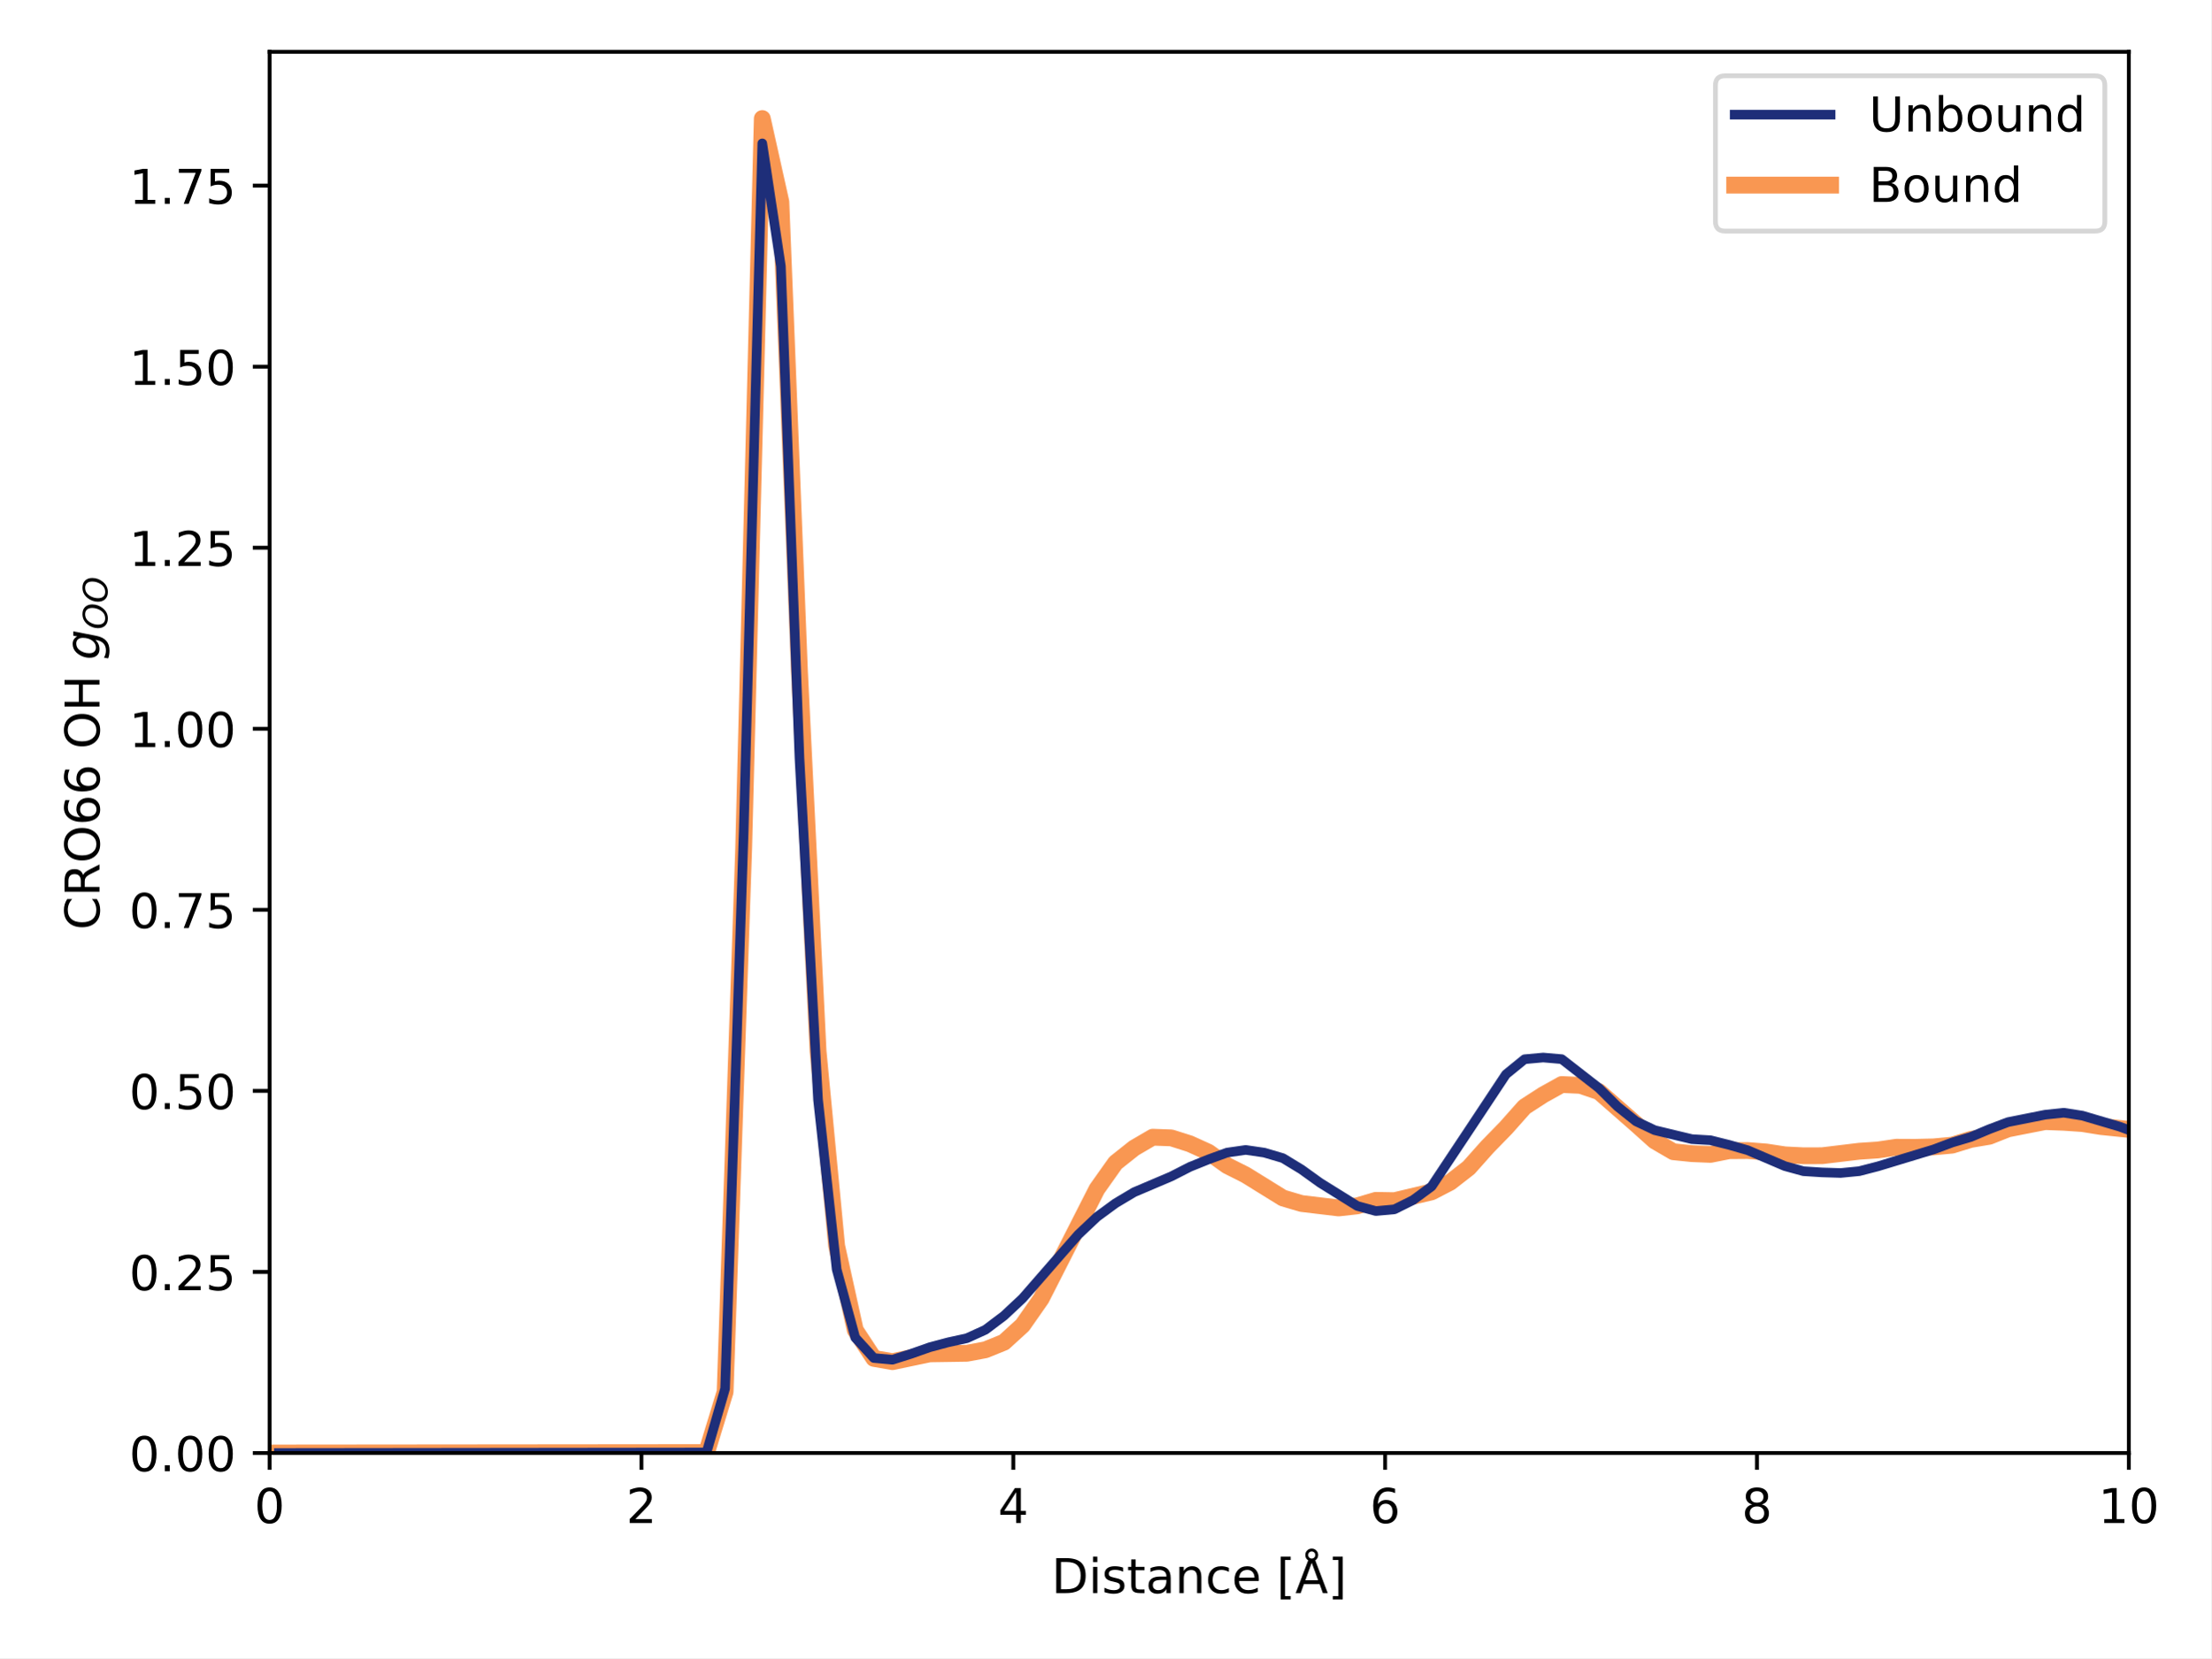
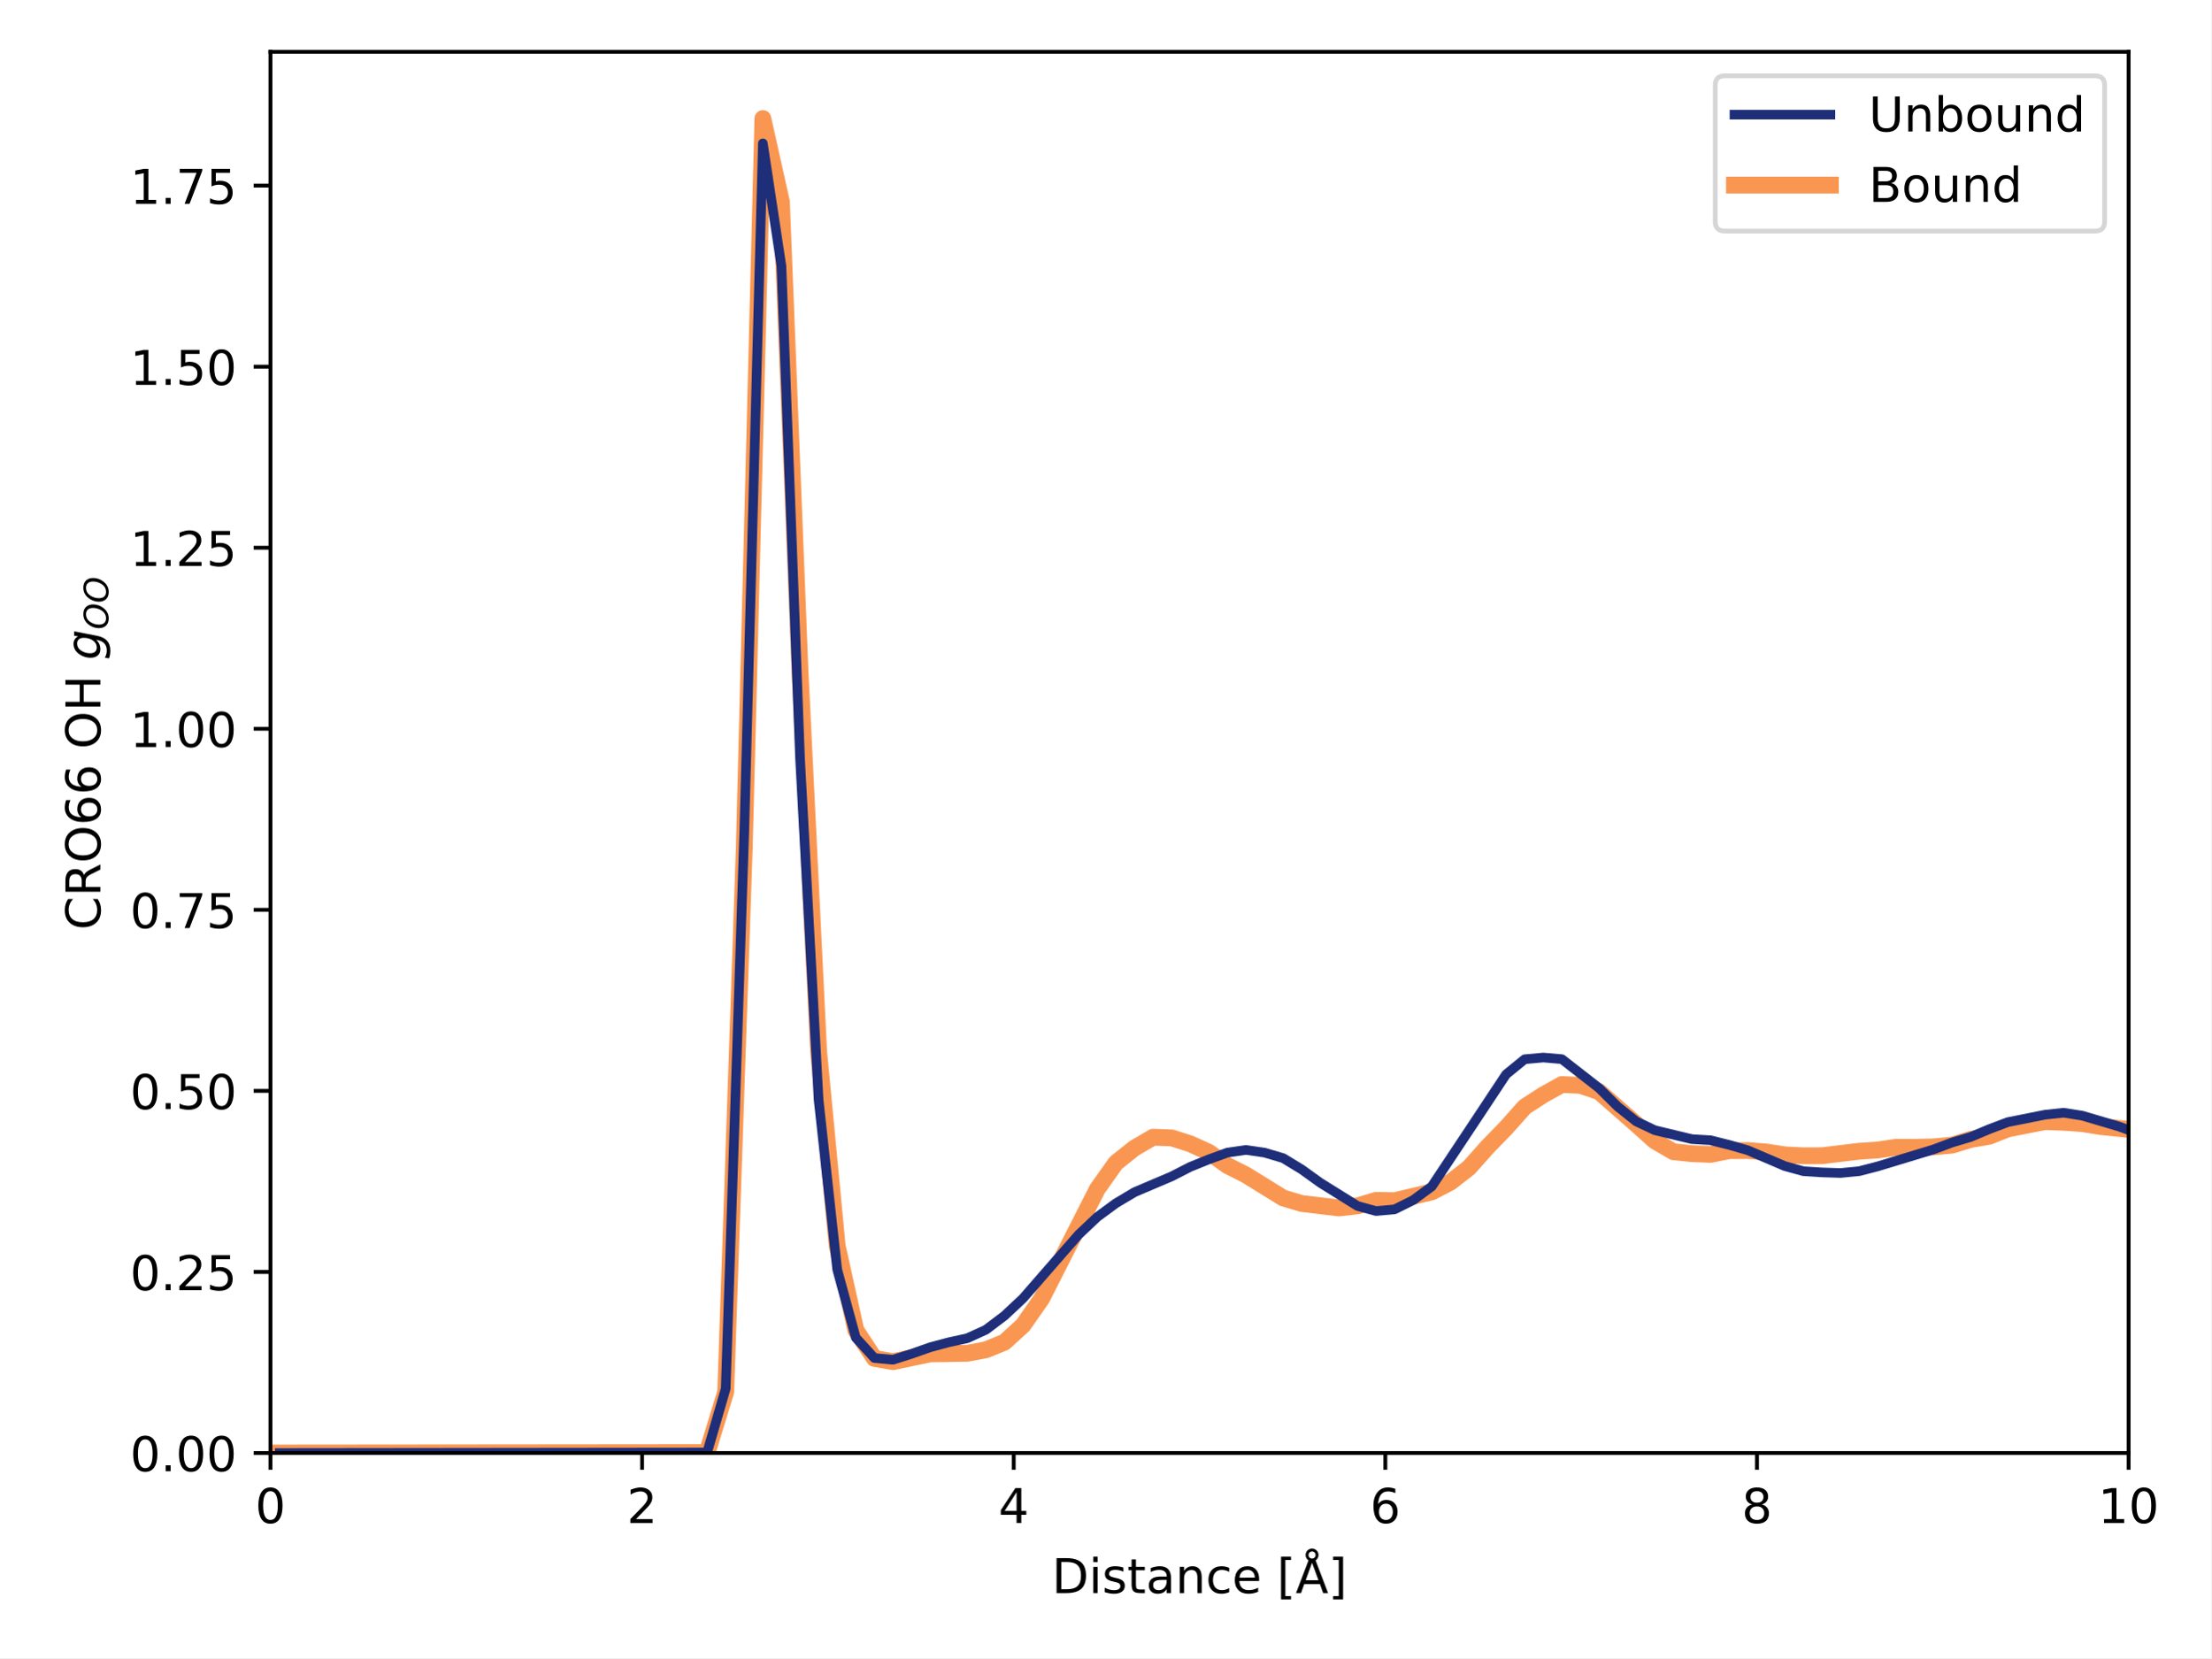
<svg xmlns="http://www.w3.org/2000/svg" xmlns:xlink="http://www.w3.org/1999/xlink" width="460.8pt" height="345.6pt" viewBox="0 0 460.8 345.6" version="1.1">
  <defs>
    <style type="text/css">*{stroke-linejoin: round; stroke-linecap: butt}</style>
  </defs>
  <g id="figure_1">
    <g id="patch_1">
      <path d="M 0 345.6  L 460.8 345.6  L 460.8 0  L 0 0  z " style="fill: #ffffff" />
    </g>
    <g id="axes_1">
      <g id="patch_2">
-         <path d="M 56.18 302.853  L 443.655 302.853  L 443.655 10.8  L 56.18 10.8  z " style="fill: #ffffff" />
+         <path d="M 56.36 302.853  L 443.61 302.853  L 443.61 10.8  L 56.36 10.8  z " style="fill: #ffffff" />
      </g>
      <g id="line2d_1">
-         <path d="M 58.117 302.853  L 147.237 302.766  L 151.111 290.107  L 154.986 176.713  L 158.861 24.707  L 162.736 42.081  L 166.61 139.923  L 170.485 219.075  L 174.36 259.669  L 178.235 277.235  L 182.109 283.132  L 185.984 283.818  L 193.734 282.192  L 201.483 282.072  L 205.358 281.343  L 209.233 279.769  L 213.107 276.234  L 216.982 270.69  L 228.606 247.836  L 232.481 242.37  L 236.356 239.292  L 240.231 237.03  L 244.105 237.172  L 247.98 238.408  L 251.855 240.168  L 255.73 242.946  L 259.604 244.898  L 267.354 249.698  L 271.229 250.85  L 278.978 251.778  L 282.853 251.343  L 286.728 250.192  L 290.602 250.262  L 298.352 248.426  L 302.227 246.417  L 306.101 243.401  L 309.976 239.053  L 313.851 235.076  L 317.726 230.71  L 321.6 228.205  L 325.475 226.048  L 329.35 226.23  L 333.225 227.539  L 340.974 234.322  L 344.849 237.797  L 348.724 240.056  L 352.598 240.456  L 356.473 240.617  L 360.348 239.84  L 364.223 239.81  L 368.097 240.112  L 371.972 240.707  L 375.847 240.903  L 379.722 240.891  L 387.471 239.956  L 391.346 239.697  L 395.221 239.121  L 399.095 239.141  L 402.97 239.047  L 406.845 238.686  L 410.72 237.495  L 414.594 236.838  L 418.469 235.302  L 426.219 233.775  L 430.093 233.919  L 433.968 234.185  L 437.843 234.812  L 445.592 235.6  L 449.467 235.998  L 453.342 236.257  L 457.217 235.924  L 461.8 234.727  L 461.8 234.727  " clip-path="url(#p64b26cd5c5)" style="fill: none; stroke: #f99752; stroke-width: 3.5; stroke-linecap: square" />
+         <path d="M 58.296 302.853  L 147.364 302.766  L 151.236 290.107  L 155.109 176.713  L 158.981 24.707  L 162.854 42.081  L 166.726 139.923  L 170.599 219.075  L 174.471 259.669  L 178.344 277.235  L 182.216 283.132  L 186.089 283.818  L 193.834 282.192  L 201.579 282.072  L 205.451 281.343  L 209.324 279.769  L 213.196 276.234  L 217.069 270.69  L 228.686 247.836  L 232.559 242.37  L 236.431 239.292  L 240.304 237.03  L 244.176 237.172  L 248.049 238.408  L 251.921 240.168  L 255.794 242.946  L 259.666 244.898  L 267.411 249.698  L 271.284 250.85  L 279.029 251.778  L 282.901 251.343  L 286.774 250.192  L 290.646 250.262  L 298.391 248.426  L 302.264 246.417  L 306.136 243.401  L 310.009 239.053  L 313.881 235.076  L 317.754 230.71  L 321.626 228.205  L 325.499 226.048  L 329.371 226.23  L 333.244 227.539  L 340.989 234.322  L 344.861 237.797  L 348.734 240.056  L 352.606 240.456  L 356.479 240.617  L 360.351 239.84  L 364.224 239.81  L 368.096 240.112  L 371.969 240.707  L 375.841 240.903  L 379.714 240.891  L 387.459 239.956  L 391.331 239.697  L 395.204 239.121  L 399.076 239.141  L 402.949 239.047  L 406.821 238.686  L 410.694 237.495  L 414.566 236.838  L 418.439 235.302  L 426.184 233.775  L 430.056 233.919  L 433.929 234.185  L 437.801 234.812  L 445.546 235.6  L 449.419 235.998  L 453.291 236.257  L 457.164 235.924  L 461.8 234.706  L 461.8 234.706  " clip-path="url(#p17cabbd462)" style="fill: none; stroke: #f99752; stroke-width: 3.5; stroke-linecap: square" />
      </g>
      <g id="matplotlib.axis_1">
        <g id="xtick_1">
          <g id="line2d_2">
            <defs>
-               <path id="md45b3e1918" d="M 0 0  L 0 3.5  " style="stroke: #000000; stroke-width: 0.8" />
-             </defs>
-             <g>
-               <use xlink:href="#md45b3e1918" x="56.18" y="302.853" style="stroke: #000000; stroke-width: 0.8" />
+               <path id="mf8367b5057" d="M 0 0  L 0 3.5  " style="stroke: #000000; stroke-width: 0.8" />
+             </defs>
+             <g>
+               <use xlink:href="#mf8367b5057" x="56.36" y="302.853" style="stroke: #000000; stroke-width: 0.8" />
            </g>
          </g>
          <g id="text_1">
-             <g transform="translate(52.99875 317.4509) scale(0.1 -0.1)">
+             <g transform="translate(53.17875 317.4509) scale(0.1 -0.1)">
              <defs>
                <path id="DejaVuSans-30" d="M 2034 4250  Q 1547 4250 1301 3770  Q 1056 3291 1056 2328  Q 1056 1369 1301 889  Q 1547 409 2034 409  Q 2525 409 2770 889  Q 3016 1369 3016 2328  Q 3016 3291 2770 3770  Q 2525 4250 2034 4250  z M 2034 4750  Q 2819 4750 3233 4129  Q 3647 3509 3647 2328  Q 3647 1150 3233 529  Q 2819 -91 2034 -91  Q 1250 -91 836 529  Q 422 1150 422 2328  Q 422 3509 836 4129  Q 1250 4750 2034 4750  z " transform="scale(0.015625)" />
              </defs>
              <use xlink:href="#DejaVuSans-30" />
            </g>
          </g>
        </g>
        <g id="xtick_2">
          <g id="line2d_3">
            <g>
-               <use xlink:href="#md45b3e1918" x="133.675" y="302.853" style="stroke: #000000; stroke-width: 0.8" />
+               <use xlink:href="#mf8367b5057" x="133.81" y="302.853" style="stroke: #000000; stroke-width: 0.8" />
            </g>
          </g>
          <g id="text_2">
-             <g transform="translate(130.4938 317.4509) scale(0.1 -0.1)">
+             <g transform="translate(130.6287 317.4509) scale(0.1 -0.1)">
              <defs>
                <path id="DejaVuSans-32" d="M 1228 531  L 3431 531  L 3431 0  L 469 0  L 469 531  Q 828 903 1448 1529  Q 2069 2156 2228 2338  Q 2531 2678 2651 2914  Q 2772 3150 2772 3378  Q 2772 3750 2511 3984  Q 2250 4219 1831 4219  Q 1534 4219 1204 4116  Q 875 4013 500 3803  L 500 4441  Q 881 4594 1212 4672  Q 1544 4750 1819 4750  Q 2544 4750 2975 4387  Q 3406 4025 3406 3419  Q 3406 3131 3298 2873  Q 3191 2616 2906 2266  Q 2828 2175 2409 1742  Q 1991 1309 1228 531  z " transform="scale(0.015625)" />
              </defs>
              <use xlink:href="#DejaVuSans-32" />
            </g>
          </g>
        </g>
        <g id="xtick_3">
          <g id="line2d_4">
            <g>
-               <use xlink:href="#md45b3e1918" x="211.17" y="302.853" style="stroke: #000000; stroke-width: 0.8" />
+               <use xlink:href="#mf8367b5057" x="211.26" y="302.853" style="stroke: #000000; stroke-width: 0.8" />
            </g>
          </g>
          <g id="text_3">
-             <g transform="translate(207.9888 317.4509) scale(0.1 -0.1)">
+             <g transform="translate(208.0788 317.4509) scale(0.1 -0.1)">
              <defs>
                <path id="DejaVuSans-34" d="M 2419 4116  L 825 1625  L 2419 1625  L 2419 4116  z M 2253 4666  L 3047 4666  L 3047 1625  L 3713 1625  L 3713 1100  L 3047 1100  L 3047 0  L 2419 0  L 2419 1100  L 313 1100  L 313 1709  L 2253 4666  z " transform="scale(0.015625)" />
              </defs>
              <use xlink:href="#DejaVuSans-34" />
            </g>
          </g>
        </g>
        <g id="xtick_4">
          <g id="line2d_5">
            <g>
-               <use xlink:href="#md45b3e1918" x="288.665" y="302.853" style="stroke: #000000; stroke-width: 0.8" />
+               <use xlink:href="#mf8367b5057" x="288.71" y="302.853" style="stroke: #000000; stroke-width: 0.8" />
            </g>
          </g>
          <g id="text_4">
-             <g transform="translate(285.4837 317.4509) scale(0.1 -0.1)">
+             <g transform="translate(285.5288 317.4509) scale(0.1 -0.1)">
              <defs>
                <path id="DejaVuSans-36" d="M 2113 2584  Q 1688 2584 1439 2293  Q 1191 2003 1191 1497  Q 1191 994 1439 701  Q 1688 409 2113 409  Q 2538 409 2786 701  Q 3034 994 3034 1497  Q 3034 2003 2786 2293  Q 2538 2584 2113 2584  z M 3366 4563  L 3366 3988  Q 3128 4100 2886 4159  Q 2644 4219 2406 4219  Q 1781 4219 1451 3797  Q 1122 3375 1075 2522  Q 1259 2794 1537 2939  Q 1816 3084 2150 3084  Q 2853 3084 3261 2657  Q 3669 2231 3669 1497  Q 3669 778 3244 343  Q 2819 -91 2113 -91  Q 1303 -91 875 529  Q 447 1150 447 2328  Q 447 3434 972 4092  Q 1497 4750 2381 4750  Q 2619 4750 2861 4703  Q 3103 4656 3366 4563  z " transform="scale(0.015625)" />
              </defs>
              <use xlink:href="#DejaVuSans-36" />
            </g>
          </g>
        </g>
        <g id="xtick_5">
          <g id="line2d_6">
            <g>
-               <use xlink:href="#md45b3e1918" x="366.16" y="302.853" style="stroke: #000000; stroke-width: 0.8" />
+               <use xlink:href="#mf8367b5057" x="366.16" y="302.853" style="stroke: #000000; stroke-width: 0.8" />
            </g>
          </g>
          <g id="text_5">
            <g transform="translate(362.9787 317.4509) scale(0.1 -0.1)">
              <defs>
                <path id="DejaVuSans-38" d="M 2034 2216  Q 1584 2216 1326 1975  Q 1069 1734 1069 1313  Q 1069 891 1326 650  Q 1584 409 2034 409  Q 2484 409 2743 651  Q 3003 894 3003 1313  Q 3003 1734 2745 1975  Q 2488 2216 2034 2216  z M 1403 2484  Q 997 2584 770 2862  Q 544 3141 544 3541  Q 544 4100 942 4425  Q 1341 4750 2034 4750  Q 2731 4750 3128 4425  Q 3525 4100 3525 3541  Q 3525 3141 3298 2862  Q 3072 2584 2669 2484  Q 3125 2378 3379 2068  Q 3634 1759 3634 1313  Q 3634 634 3220 271  Q 2806 -91 2034 -91  Q 1263 -91 848 271  Q 434 634 434 1313  Q 434 1759 690 2068  Q 947 2378 1403 2484  z M 1172 3481  Q 1172 3119 1398 2916  Q 1625 2713 2034 2713  Q 2441 2713 2670 2916  Q 2900 3119 2900 3481  Q 2900 3844 2670 4047  Q 2441 4250 2034 4250  Q 1625 4250 1398 4047  Q 1172 3844 1172 3481  z " transform="scale(0.015625)" />
              </defs>
              <use xlink:href="#DejaVuSans-38" />
            </g>
          </g>
        </g>
        <g id="xtick_6">
          <g id="line2d_7">
            <g>
-               <use xlink:href="#md45b3e1918" x="443.655" y="302.853" style="stroke: #000000; stroke-width: 0.8" />
+               <use xlink:href="#mf8367b5057" x="443.61" y="302.853" style="stroke: #000000; stroke-width: 0.8" />
            </g>
          </g>
          <g id="text_6">
-             <g transform="translate(437.2925 317.4509) scale(0.1 -0.1)">
+             <g transform="translate(437.2475 317.4509) scale(0.1 -0.1)">
              <defs>
                <path id="DejaVuSans-31" d="M 794 531  L 1825 531  L 1825 4091  L 703 3866  L 703 4441  L 1819 4666  L 2450 4666  L 2450 531  L 3481 531  L 3481 0  L 794 0  L 794 531  z " transform="scale(0.015625)" />
              </defs>
              <use xlink:href="#DejaVuSans-31" />
              <use xlink:href="#DejaVuSans-30" x="63.623" />
            </g>
          </g>
        </g>
        <g id="text_7">
-           <g transform="translate(219.1441 332.0525) scale(0.1 -0.1)">
+           <g transform="translate(219.2116 332.0525) scale(0.1 -0.1)">
            <defs>
              <path id="DejaVuSans-44" d="M 1259 4147  L 1259 519  L 2022 519  Q 2988 519 3436 956  Q 3884 1394 3884 2338  Q 3884 3275 3436 3711  Q 2988 4147 2022 4147  L 1259 4147  z M 628 4666  L 1925 4666  Q 3281 4666 3915 4102  Q 4550 3538 4550 2338  Q 4550 1131 3912 565  Q 3275 0 1925 0  L 628 0  L 628 4666  z " transform="scale(0.015625)" />
              <path id="DejaVuSans-69" d="M 603 3500  L 1178 3500  L 1178 0  L 603 0  L 603 3500  z M 603 4863  L 1178 4863  L 1178 4134  L 603 4134  L 603 4863  z " transform="scale(0.015625)" />
              <path id="DejaVuSans-73" d="M 2834 3397  L 2834 2853  Q 2591 2978 2328 3040  Q 2066 3103 1784 3103  Q 1356 3103 1142 2972  Q 928 2841 928 2578  Q 928 2378 1081 2264  Q 1234 2150 1697 2047  L 1894 2003  Q 2506 1872 2764 1633  Q 3022 1394 3022 966  Q 3022 478 2636 193  Q 2250 -91 1575 -91  Q 1294 -91 989 -36  Q 684 19 347 128  L 347 722  Q 666 556 975 473  Q 1284 391 1588 391  Q 1994 391 2212 530  Q 2431 669 2431 922  Q 2431 1156 2273 1281  Q 2116 1406 1581 1522  L 1381 1569  Q 847 1681 609 1914  Q 372 2147 372 2553  Q 372 3047 722 3315  Q 1072 3584 1716 3584  Q 2034 3584 2315 3537  Q 2597 3491 2834 3397  z " transform="scale(0.015625)" />
              <path id="DejaVuSans-74" d="M 1172 4494  L 1172 3500  L 2356 3500  L 2356 3053  L 1172 3053  L 1172 1153  Q 1172 725 1289 603  Q 1406 481 1766 481  L 2356 481  L 2356 0  L 1766 0  Q 1100 0 847 248  Q 594 497 594 1153  L 594 3053  L 172 3053  L 172 3500  L 594 3500  L 594 4494  L 1172 4494  z " transform="scale(0.015625)" />
              <path id="DejaVuSans-61" d="M 2194 1759  Q 1497 1759 1228 1600  Q 959 1441 959 1056  Q 959 750 1161 570  Q 1363 391 1709 391  Q 2188 391 2477 730  Q 2766 1069 2766 1631  L 2766 1759  L 2194 1759  z M 3341 1997  L 3341 0  L 2766 0  L 2766 531  Q 2569 213 2275 61  Q 1981 -91 1556 -91  Q 1019 -91 701 211  Q 384 513 384 1019  Q 384 1609 779 1909  Q 1175 2209 1959 2209  L 2766 2209  L 2766 2266  Q 2766 2663 2505 2880  Q 2244 3097 1772 3097  Q 1472 3097 1187 3025  Q 903 2953 641 2809  L 641 3341  Q 956 3463 1253 3523  Q 1550 3584 1831 3584  Q 2591 3584 2966 3190  Q 3341 2797 3341 1997  z " transform="scale(0.015625)" />
              <path id="DejaVuSans-6e" d="M 3513 2113  L 3513 0  L 2938 0  L 2938 2094  Q 2938 2591 2744 2837  Q 2550 3084 2163 3084  Q 1697 3084 1428 2787  Q 1159 2491 1159 1978  L 1159 0  L 581 0  L 581 3500  L 1159 3500  L 1159 2956  Q 1366 3272 1645 3428  Q 1925 3584 2291 3584  Q 2894 3584 3203 3211  Q 3513 2838 3513 2113  z " transform="scale(0.015625)" />
              <path id="DejaVuSans-63" d="M 3122 3366  L 3122 2828  Q 2878 2963 2633 3030  Q 2388 3097 2138 3097  Q 1578 3097 1268 2742  Q 959 2388 959 1747  Q 959 1106 1268 751  Q 1578 397 2138 397  Q 2388 397 2633 464  Q 2878 531 3122 666  L 3122 134  Q 2881 22 2623 -34  Q 2366 -91 2075 -91  Q 1284 -91 818 406  Q 353 903 353 1747  Q 353 2603 823 3093  Q 1294 3584 2113 3584  Q 2378 3584 2631 3529  Q 2884 3475 3122 3366  z " transform="scale(0.015625)" />
              <path id="DejaVuSans-65" d="M 3597 1894  L 3597 1613  L 953 1613  Q 991 1019 1311 708  Q 1631 397 2203 397  Q 2534 397 2845 478  Q 3156 559 3463 722  L 3463 178  Q 3153 47 2828 -22  Q 2503 -91 2169 -91  Q 1331 -91 842 396  Q 353 884 353 1716  Q 353 2575 817 3079  Q 1281 3584 2069 3584  Q 2775 3584 3186 3129  Q 3597 2675 3597 1894  z M 3022 2063  Q 3016 2534 2758 2815  Q 2500 3097 2075 3097  Q 1594 3097 1305 2825  Q 1016 2553 972 2059  L 3022 2063  z " transform="scale(0.015625)" />
              <path id="DejaVuSans-20" transform="scale(0.015625)" />
              <path id="DejaVuSans-5b" d="M 550 4863  L 1875 4863  L 1875 4416  L 1125 4416  L 1125 -397  L 1875 -397  L 1875 -844  L 550 -844  L 550 4863  z " transform="scale(0.015625)" />
              <path id="DejaVuSans-c5" d="M 2663 5081  Q 2663 5278 2523 5417  Q 2384 5556 2188 5556  Q 1988 5556 1852 5420  Q 1716 5284 1716 5081  Q 1716 4884 1853 4746  Q 1991 4609 2188 4609  Q 2384 4609 2523 4746  Q 2663 4884 2663 5081  z M 2188 4044  L 1338 1722  L 3041 1722  L 2188 4044  z M 1716 4366  Q 1525 4494 1428 4673  Q 1331 4853 1331 5081  Q 1331 5441 1579 5691  Q 1828 5941 2188 5941  Q 2544 5941 2795 5689  Q 3047 5438 3047 5081  Q 3047 4863 2948 4678  Q 2850 4494 2663 4366  L 4325 0  L 3669 0  L 3244 1197  L 1141 1197  L 716 0  L 50 0  L 1716 4366  z " transform="scale(0.015625)" />
              <path id="DejaVuSans-5d" d="M 1947 4863  L 1947 -844  L 622 -844  L 622 -397  L 1369 -397  L 1369 4416  L 622 4416  L 622 4863  L 1947 4863  z " transform="scale(0.015625)" />
            </defs>
            <use xlink:href="#DejaVuSans-44" />
            <use xlink:href="#DejaVuSans-69" x="77.002" />
            <use xlink:href="#DejaVuSans-73" x="104.785" />
            <use xlink:href="#DejaVuSans-74" x="156.885" />
            <use xlink:href="#DejaVuSans-61" x="196.094" />
            <use xlink:href="#DejaVuSans-6e" x="257.373" />
            <use xlink:href="#DejaVuSans-63" x="320.752" />
            <use xlink:href="#DejaVuSans-65" x="375.732" />
            <use xlink:href="#DejaVuSans-20" x="437.256" />
            <use xlink:href="#DejaVuSans-5b" x="469.043" />
            <use xlink:href="#DejaVuSans-c5" x="508.057" />
            <use xlink:href="#DejaVuSans-5d" x="576.465" />
          </g>
        </g>
      </g>
      <g id="matplotlib.axis_2">
        <g id="ytick_1">
          <g id="line2d_8">
            <defs>
-               <path id="mb5930f368f" d="M 0 0  L -3.5 0  " style="stroke: #000000; stroke-width: 0.8" />
-             </defs>
-             <g>
-               <use xlink:href="#mb5930f368f" x="56.18" y="302.853" style="stroke: #000000; stroke-width: 0.8" />
+               <path id="mecc96b8837" d="M 0 0  L -3.5 0  " style="stroke: #000000; stroke-width: 0.8" />
+             </defs>
+             <g>
+               <use xlink:href="#mecc96b8837" x="56.36" y="302.853" style="stroke: #000000; stroke-width: 0.8" />
            </g>
          </g>
          <g id="text_8">
-             <g transform="translate(26.91437 306.6517) scale(0.1 -0.1)">
+             <g transform="translate(27.09437 306.6517) scale(0.1 -0.1)">
              <defs>
                <path id="DejaVuSans-2e" d="M 684 794  L 1344 794  L 1344 0  L 684 0  L 684 794  z " transform="scale(0.015625)" />
              </defs>
              <use xlink:href="#DejaVuSans-30" />
              <use xlink:href="#DejaVuSans-2e" x="63.623" />
              <use xlink:href="#DejaVuSans-30" x="95.41" />
              <use xlink:href="#DejaVuSans-30" x="159.033" />
            </g>
          </g>
        </g>
        <g id="ytick_2">
          <g id="line2d_9">
            <g>
-               <use xlink:href="#mb5930f368f" x="56.18" y="265.114" style="stroke: #000000; stroke-width: 0.8" />
+               <use xlink:href="#mecc96b8837" x="56.36" y="265.114" style="stroke: #000000; stroke-width: 0.8" />
            </g>
          </g>
          <g id="text_9">
-             <g transform="translate(26.91437 268.913) scale(0.1 -0.1)">
+             <g transform="translate(27.09437 268.913) scale(0.1 -0.1)">
              <defs>
                <path id="DejaVuSans-35" d="M 691 4666  L 3169 4666  L 3169 4134  L 1269 4134  L 1269 2991  Q 1406 3038 1543 3061  Q 1681 3084 1819 3084  Q 2600 3084 3056 2656  Q 3513 2228 3513 1497  Q 3513 744 3044 326  Q 2575 -91 1722 -91  Q 1428 -91 1123 -41  Q 819 9 494 109  L 494 744  Q 775 591 1075 516  Q 1375 441 1709 441  Q 2250 441 2565 725  Q 2881 1009 2881 1497  Q 2881 1984 2565 2268  Q 2250 2553 1709 2553  Q 1456 2553 1204 2497  Q 953 2441 691 2322  L 691 4666  z " transform="scale(0.015625)" />
              </defs>
              <use xlink:href="#DejaVuSans-30" />
              <use xlink:href="#DejaVuSans-2e" x="63.623" />
              <use xlink:href="#DejaVuSans-32" x="95.41" />
              <use xlink:href="#DejaVuSans-35" x="159.033" />
            </g>
          </g>
        </g>
        <g id="ytick_3">
          <g id="line2d_10">
            <g>
-               <use xlink:href="#mb5930f368f" x="56.18" y="227.375" style="stroke: #000000; stroke-width: 0.8" />
+               <use xlink:href="#mecc96b8837" x="56.36" y="227.375" style="stroke: #000000; stroke-width: 0.8" />
            </g>
          </g>
          <g id="text_10">
-             <g transform="translate(26.91437 231.1744) scale(0.1 -0.1)">
+             <g transform="translate(27.09437 231.1744) scale(0.1 -0.1)">
              <use xlink:href="#DejaVuSans-30" />
              <use xlink:href="#DejaVuSans-2e" x="63.623" />
              <use xlink:href="#DejaVuSans-35" x="95.41" />
              <use xlink:href="#DejaVuSans-30" x="159.033" />
            </g>
          </g>
        </g>
        <g id="ytick_4">
          <g id="line2d_11">
            <g>
-               <use xlink:href="#mb5930f368f" x="56.18" y="189.636" style="stroke: #000000; stroke-width: 0.8" />
+               <use xlink:href="#mecc96b8837" x="56.36" y="189.636" style="stroke: #000000; stroke-width: 0.8" />
            </g>
          </g>
          <g id="text_11">
-             <g transform="translate(26.91437 193.4357) scale(0.1 -0.1)">
+             <g transform="translate(27.09437 193.4357) scale(0.1 -0.1)">
              <defs>
                <path id="DejaVuSans-37" d="M 525 4666  L 3525 4666  L 3525 4397  L 1831 0  L 1172 0  L 2766 4134  L 525 4134  L 525 4666  z " transform="scale(0.015625)" />
              </defs>
              <use xlink:href="#DejaVuSans-30" />
              <use xlink:href="#DejaVuSans-2e" x="63.623" />
              <use xlink:href="#DejaVuSans-37" x="95.41" />
              <use xlink:href="#DejaVuSans-35" x="159.033" />
            </g>
          </g>
        </g>
        <g id="ytick_5">
          <g id="line2d_12">
            <g>
-               <use xlink:href="#mb5930f368f" x="56.18" y="151.898" style="stroke: #000000; stroke-width: 0.8" />
+               <use xlink:href="#mecc96b8837" x="56.36" y="151.898" style="stroke: #000000; stroke-width: 0.8" />
            </g>
          </g>
          <g id="text_12">
-             <g transform="translate(26.91437 155.697) scale(0.1 -0.1)">
+             <g transform="translate(27.09437 155.697) scale(0.1 -0.1)">
              <use xlink:href="#DejaVuSans-31" />
              <use xlink:href="#DejaVuSans-2e" x="63.623" />
              <use xlink:href="#DejaVuSans-30" x="95.41" />
              <use xlink:href="#DejaVuSans-30" x="159.033" />
            </g>
          </g>
        </g>
        <g id="ytick_6">
          <g id="line2d_13">
            <g>
-               <use xlink:href="#mb5930f368f" x="56.18" y="114.159" style="stroke: #000000; stroke-width: 0.8" />
+               <use xlink:href="#mecc96b8837" x="56.36" y="114.159" style="stroke: #000000; stroke-width: 0.8" />
            </g>
          </g>
          <g id="text_13">
-             <g transform="translate(26.91437 117.9583) scale(0.1 -0.1)">
+             <g transform="translate(27.09437 117.9583) scale(0.1 -0.1)">
              <use xlink:href="#DejaVuSans-31" />
              <use xlink:href="#DejaVuSans-2e" x="63.623" />
              <use xlink:href="#DejaVuSans-32" x="95.41" />
              <use xlink:href="#DejaVuSans-35" x="159.033" />
            </g>
          </g>
        </g>
        <g id="ytick_7">
          <g id="line2d_14">
            <g>
-               <use xlink:href="#mb5930f368f" x="56.18" y="76.42" style="stroke: #000000; stroke-width: 0.8" />
+               <use xlink:href="#mecc96b8837" x="56.36" y="76.42" style="stroke: #000000; stroke-width: 0.8" />
            </g>
          </g>
          <g id="text_14">
-             <g transform="translate(26.91437 80.21961) scale(0.1 -0.1)">
+             <g transform="translate(27.09437 80.21961) scale(0.1 -0.1)">
              <use xlink:href="#DejaVuSans-31" />
              <use xlink:href="#DejaVuSans-2e" x="63.623" />
              <use xlink:href="#DejaVuSans-35" x="95.41" />
              <use xlink:href="#DejaVuSans-30" x="159.033" />
            </g>
          </g>
        </g>
        <g id="ytick_8">
          <g id="line2d_15">
            <g>
-               <use xlink:href="#mb5930f368f" x="56.18" y="38.682" style="stroke: #000000; stroke-width: 0.8" />
+               <use xlink:href="#mecc96b8837" x="56.36" y="38.682" style="stroke: #000000; stroke-width: 0.8" />
            </g>
          </g>
          <g id="text_15">
-             <g transform="translate(26.91437 42.48093) scale(0.1 -0.1)">
+             <g transform="translate(27.09437 42.48093) scale(0.1 -0.1)">
              <use xlink:href="#DejaVuSans-31" />
              <use xlink:href="#DejaVuSans-2e" x="63.623" />
              <use xlink:href="#DejaVuSans-37" x="95.41" />
              <use xlink:href="#DejaVuSans-35" x="159.033" />
            </g>
          </g>
        </g>
        <g id="text_16">
-           <g transform="translate(20.81437 193.8262) rotate(-90) scale(0.1 -0.1)">
+           <g transform="translate(20.99438 193.8262) rotate(-90) scale(0.1 -0.1)">
            <defs>
              <path id="DejaVuSans-43" d="M 4122 4306  L 4122 3641  Q 3803 3938 3442 4084  Q 3081 4231 2675 4231  Q 1875 4231 1450 3742  Q 1025 3253 1025 2328  Q 1025 1406 1450 917  Q 1875 428 2675 428  Q 3081 428 3442 575  Q 3803 722 4122 1019  L 4122 359  Q 3791 134 3420 21  Q 3050 -91 2638 -91  Q 1578 -91 968 557  Q 359 1206 359 2328  Q 359 3453 968 4101  Q 1578 4750 2638 4750  Q 3056 4750 3426 4639  Q 3797 4528 4122 4306  z " transform="scale(0.015625)" />
              <path id="DejaVuSans-52" d="M 2841 2188  Q 3044 2119 3236 1894  Q 3428 1669 3622 1275  L 4263 0  L 3584 0  L 2988 1197  Q 2756 1666 2539 1819  Q 2322 1972 1947 1972  L 1259 1972  L 1259 0  L 628 0  L 628 4666  L 2053 4666  Q 2853 4666 3247 4331  Q 3641 3997 3641 3322  Q 3641 2881 3436 2590  Q 3231 2300 2841 2188  z M 1259 4147  L 1259 2491  L 2053 2491  Q 2509 2491 2742 2702  Q 2975 2913 2975 3322  Q 2975 3731 2742 3939  Q 2509 4147 2053 4147  L 1259 4147  z " transform="scale(0.015625)" />
              <path id="DejaVuSans-4f" d="M 2522 4238  Q 1834 4238 1429 3725  Q 1025 3213 1025 2328  Q 1025 1447 1429 934  Q 1834 422 2522 422  Q 3209 422 3611 934  Q 4013 1447 4013 2328  Q 4013 3213 3611 3725  Q 3209 4238 2522 4238  z M 2522 4750  Q 3503 4750 4090 4092  Q 4678 3434 4678 2328  Q 4678 1225 4090 567  Q 3503 -91 2522 -91  Q 1538 -91 948 565  Q 359 1222 359 2328  Q 359 3434 948 4092  Q 1538 4750 2522 4750  z " transform="scale(0.015625)" />
              <path id="DejaVuSans-48" d="M 628 4666  L 1259 4666  L 1259 2753  L 3553 2753  L 3553 4666  L 4184 4666  L 4184 0  L 3553 0  L 3553 2222  L 1259 2222  L 1259 0  L 628 0  L 628 4666  z " transform="scale(0.015625)" />
              <path id="DejaVuSans-Oblique-67" d="M 3816 3500  L 3219 434  Q 3047 -456 2561 -893  Q 2075 -1331 1253 -1331  Q 950 -1331 690 -1286  Q 431 -1241 206 -1147  L 313 -588  Q 525 -725 762 -790  Q 1000 -856 1269 -856  Q 1816 -856 2167 -557  Q 2519 -259 2631 300  L 2681 563  Q 2441 288 2122 144  Q 1803 0 1434 0  Q 903 0 598 351  Q 294 703 294 1319  Q 294 1803 478 2267  Q 663 2731 997 3091  Q 1219 3328 1514 3456  Q 1809 3584 2131 3584  Q 2484 3584 2746 3420  Q 3009 3256 3138 2956  L 3238 3500  L 3816 3500  z M 2950 2216  Q 2950 2641 2750 2872  Q 2550 3103 2181 3103  Q 1953 3103 1747 3012  Q 1541 2922 1394 2759  Q 1156 2491 1023 2127  Q 891 1763 891 1375  Q 891 944 1092 712  Q 1294 481 1672 481  Q 2219 481 2584 976  Q 2950 1472 2950 2216  z " transform="scale(0.015625)" />
              <path id="DejaVuSans-Oblique-4f" d="M 2919 4238  Q 2400 4238 2003 3986  Q 1606 3734 1313 3219  Q 1125 2891 1026 2522  Q 928 2153 928 1778  Q 928 1128 1239 775  Q 1550 422 2119 422  Q 2631 422 3032 676  Q 3434 931 3719 1434  Q 3909 1772 4009 2142  Q 4109 2513 4109 2881  Q 4109 3528 3796 3883  Q 3484 4238 2919 4238  z M 2100 -91  Q 1241 -91 748 418  Q 256 928 256 1813  Q 256 2319 448 2847  Q 641 3375 978 3788  Q 1375 4272 1862 4511  Q 2350 4750 2938 4750  Q 3794 4750 4287 4245  Q 4781 3741 4781 2869  Q 4781 2331 4593 1812  Q 4406 1294 4056 872  Q 3656 384 3173 146  Q 2691 -91 2100 -91  z " transform="scale(0.015625)" />
            </defs>
            <use xlink:href="#DejaVuSans-43" transform="translate(0 0.78125)" />
            <use xlink:href="#DejaVuSans-52" transform="translate(69.82422 0.78125)" />
            <use xlink:href="#DejaVuSans-4f" transform="translate(139.3066 0.78125)" />
            <use xlink:href="#DejaVuSans-36" transform="translate(218.0176 0.78125)" />
            <use xlink:href="#DejaVuSans-36" transform="translate(281.6406 0.78125)" />
            <use xlink:href="#DejaVuSans-20" transform="translate(345.2637 0.78125)" />
            <use xlink:href="#DejaVuSans-4f" transform="translate(377.0508 0.78125)" />
            <use xlink:href="#DejaVuSans-48" transform="translate(455.7617 0.78125)" />
            <use xlink:href="#DejaVuSans-20" transform="translate(530.957 0.78125)" />
            <use xlink:href="#DejaVuSans-Oblique-67" transform="translate(562.7441 0.78125)" />
            <use xlink:href="#DejaVuSans-Oblique-4f" transform="translate(626.2207 -15.625) scale(0.7)" />
            <use xlink:href="#DejaVuSans-Oblique-4f" transform="translate(681.3184 -15.625) scale(0.7)" />
          </g>
        </g>
      </g>
      <g id="line2d_16">
-         <path d="M 58.117 302.853  L 147.237 302.745  L 151.111 289.433  L 154.986 173.237  L 158.861 29.879  L 162.736 55.489  L 166.61 158.024  L 170.485 229.255  L 174.36 264.589  L 178.235 278.8  L 182.109 283.056  L 185.984 283.416  L 189.859 282.186  L 193.734 280.818  L 197.608 279.778  L 201.483 278.933  L 205.358 277.169  L 209.233 274.247  L 213.107 270.62  L 220.857 261.725  L 224.732 257.306  L 228.606 253.646  L 232.481 250.802  L 236.356 248.492  L 244.105 245.197  L 247.98 243.216  L 251.855 241.652  L 255.73 240.241  L 259.604 239.681  L 263.479 240.249  L 267.354 241.393  L 271.229 243.748  L 275.103 246.535  L 282.853 251.361  L 286.728 252.423  L 290.602 252.067  L 294.477 250.14  L 298.352 247.286  L 306.101 235.629  L 313.851 223.929  L 317.726 220.777  L 321.6 220.424  L 325.475 220.762  L 333.225 226.794  L 337.099 230.64  L 340.974 233.736  L 344.849 235.57  L 352.598 237.433  L 356.473 237.661  L 360.348 238.631  L 364.223 239.742  L 371.972 243.054  L 375.847 244.119  L 379.722 244.368  L 383.596 244.49  L 387.471 244.111  L 391.346 243.108  L 402.97 239.581  L 406.845 238.133  L 410.72 236.982  L 414.594 235.351  L 418.469 233.887  L 426.219 232.341  L 430.093 231.927  L 433.968 232.536  L 441.718 234.824  L 445.592 236.256  L 449.467 237.319  L 453.342 237.928  L 457.217 238.218  L 461.091 237.927  L 461.8 237.692  L 461.8 237.692  " clip-path="url(#p64b26cd5c5)" style="fill: none; stroke: #1e2e79; stroke-width: 2; stroke-linecap: square" />
+         <path d="M 58.296 302.853  L 147.364 302.745  L 151.236 289.433  L 155.109 173.237  L 158.981 29.879  L 162.854 55.489  L 166.726 158.024  L 170.599 229.255  L 174.471 264.589  L 178.344 278.8  L 182.216 283.056  L 186.089 283.416  L 189.961 282.186  L 193.834 280.818  L 197.706 279.778  L 201.579 278.933  L 205.451 277.169  L 209.324 274.247  L 213.196 270.62  L 220.941 261.725  L 224.814 257.306  L 228.686 253.646  L 232.559 250.802  L 236.431 248.492  L 244.176 245.197  L 248.049 243.216  L 251.921 241.652  L 255.794 240.241  L 259.666 239.681  L 263.539 240.249  L 267.411 241.393  L 271.284 243.748  L 275.156 246.535  L 282.901 251.361  L 286.774 252.423  L 290.646 252.067  L 294.519 250.14  L 298.391 247.286  L 306.136 235.629  L 313.881 223.929  L 317.754 220.777  L 321.626 220.424  L 325.499 220.762  L 333.244 226.794  L 337.116 230.64  L 340.989 233.736  L 344.861 235.57  L 352.606 237.433  L 356.479 237.661  L 360.351 238.631  L 364.224 239.742  L 371.969 243.054  L 375.841 244.119  L 379.714 244.368  L 383.586 244.49  L 387.459 244.111  L 391.331 243.108  L 402.949 239.581  L 406.821 238.133  L 410.694 236.982  L 414.566 235.351  L 418.439 233.887  L 426.184 232.341  L 430.056 231.927  L 433.929 232.536  L 441.674 234.824  L 445.546 236.256  L 449.419 237.319  L 453.291 237.928  L 457.164 238.218  L 461.036 237.927  L 461.8 237.673  L 461.8 237.673  " clip-path="url(#p17cabbd462)" style="fill: none; stroke: #1e2e79; stroke-width: 2; stroke-linecap: square" />
      </g>
      <g id="patch_3">
-         <path d="M 56.18 302.853  L 56.18 10.8  " style="fill: none; stroke: #000000; stroke-width: 0.8; stroke-linejoin: miter; stroke-linecap: square" />
+         <path d="M 56.36 302.853  L 56.36 10.8  " style="fill: none; stroke: #000000; stroke-width: 0.8; stroke-linejoin: miter; stroke-linecap: square" />
      </g>
      <g id="patch_4">
-         <path d="M 443.655 302.853  L 443.655 10.8  " style="fill: none; stroke: #000000; stroke-width: 0.8; stroke-linejoin: miter; stroke-linecap: square" />
+         <path d="M 443.61 302.853  L 443.61 10.8  " style="fill: none; stroke: #000000; stroke-width: 0.8; stroke-linejoin: miter; stroke-linecap: square" />
      </g>
      <g id="patch_5">
-         <path d="M 56.18 302.853  L 443.655 302.853  " style="fill: none; stroke: #000000; stroke-width: 0.8; stroke-linejoin: miter; stroke-linecap: square" />
+         <path d="M 56.36 302.853  L 443.61 302.853  " style="fill: none; stroke: #000000; stroke-width: 0.8; stroke-linejoin: miter; stroke-linecap: square" />
      </g>
      <g id="patch_6">
-         <path d="M 56.18 10.8  L 443.655 10.8  " style="fill: none; stroke: #000000; stroke-width: 0.8; stroke-linejoin: miter; stroke-linecap: square" />
+         <path d="M 56.36 10.8  L 443.61 10.8  " style="fill: none; stroke: #000000; stroke-width: 0.8; stroke-linejoin: miter; stroke-linecap: square" />
      </g>
      <g id="legend_1">
        <g id="patch_7">
-           <path d="M 359.508 48.156  L 436.655 48.156  Q 438.655 48.156 438.655 46.156  L 438.655 17.8  Q 438.655 15.8 436.655 15.8  L 359.508 15.8  Q 357.508 15.8 357.508 17.8  L 357.508 46.156  Q 357.508 48.156 359.508 48.156  z " style="fill: #ffffff; opacity: 0.8; stroke: #cccccc; stroke-linejoin: miter" />
+           <path d="M 359.463 48.156  L 436.61 48.156  Q 438.61 48.156 438.61 46.156  L 438.61 17.8  Q 438.61 15.8 436.61 15.8  L 359.463 15.8  Q 357.463 15.8 357.463 17.8  L 357.463 46.156  Q 357.463 48.156 359.463 48.156  z " style="fill: #ffffff; opacity: 0.8; stroke: #cccccc; stroke-linejoin: miter" />
        </g>
        <g id="line2d_17">
-           <path d="M 361.508 23.898  L 371.508 23.898  L 381.508 23.898  " style="fill: none; stroke: #1e2e79; stroke-width: 2; stroke-linecap: square" />
+           <path d="M 361.463 23.898  L 371.463 23.898  L 381.463 23.898  " style="fill: none; stroke: #1e2e79; stroke-width: 2; stroke-linecap: square" />
        </g>
        <g id="text_17">
-           <g transform="translate(389.5081 27.39844) scale(0.1 -0.1)">
+           <g transform="translate(389.4631 27.39844) scale(0.1 -0.1)">
            <defs>
              <path id="DejaVuSans-55" d="M 556 4666  L 1191 4666  L 1191 1831  Q 1191 1081 1462 751  Q 1734 422 2344 422  Q 2950 422 3222 751  Q 3494 1081 3494 1831  L 3494 4666  L 4128 4666  L 4128 1753  Q 4128 841 3676 375  Q 3225 -91 2344 -91  Q 1459 -91 1007 375  Q 556 841 556 1753  L 556 4666  z " transform="scale(0.015625)" />
              <path id="DejaVuSans-62" d="M 3116 1747  Q 3116 2381 2855 2742  Q 2594 3103 2138 3103  Q 1681 3103 1420 2742  Q 1159 2381 1159 1747  Q 1159 1113 1420 752  Q 1681 391 2138 391  Q 2594 391 2855 752  Q 3116 1113 3116 1747  z M 1159 2969  Q 1341 3281 1617 3432  Q 1894 3584 2278 3584  Q 2916 3584 3314 3078  Q 3713 2572 3713 1747  Q 3713 922 3314 415  Q 2916 -91 2278 -91  Q 1894 -91 1617 61  Q 1341 213 1159 525  L 1159 0  L 581 0  L 581 4863  L 1159 4863  L 1159 2969  z " transform="scale(0.015625)" />
              <path id="DejaVuSans-6f" d="M 1959 3097  Q 1497 3097 1228 2736  Q 959 2375 959 1747  Q 959 1119 1226 758  Q 1494 397 1959 397  Q 2419 397 2687 759  Q 2956 1122 2956 1747  Q 2956 2369 2687 2733  Q 2419 3097 1959 3097  z M 1959 3584  Q 2709 3584 3137 3096  Q 3566 2609 3566 1747  Q 3566 888 3137 398  Q 2709 -91 1959 -91  Q 1206 -91 779 398  Q 353 888 353 1747  Q 353 2609 779 3096  Q 1206 3584 1959 3584  z " transform="scale(0.015625)" />
              <path id="DejaVuSans-75" d="M 544 1381  L 544 3500  L 1119 3500  L 1119 1403  Q 1119 906 1312 657  Q 1506 409 1894 409  Q 2359 409 2629 706  Q 2900 1003 2900 1516  L 2900 3500  L 3475 3500  L 3475 0  L 2900 0  L 2900 538  Q 2691 219 2414 64  Q 2138 -91 1772 -91  Q 1169 -91 856 284  Q 544 659 544 1381  z M 1991 3584  L 1991 3584  z " transform="scale(0.015625)" />
              <path id="DejaVuSans-64" d="M 2906 2969  L 2906 4863  L 3481 4863  L 3481 0  L 2906 0  L 2906 525  Q 2725 213 2448 61  Q 2172 -91 1784 -91  Q 1150 -91 751 415  Q 353 922 353 1747  Q 353 2572 751 3078  Q 1150 3584 1784 3584  Q 2172 3584 2448 3432  Q 2725 3281 2906 2969  z M 947 1747  Q 947 1113 1208 752  Q 1469 391 1925 391  Q 2381 391 2643 752  Q 2906 1113 2906 1747  Q 2906 2381 2643 2742  Q 2381 3103 1925 3103  Q 1469 3103 1208 2742  Q 947 2381 947 1747  z " transform="scale(0.015625)" />
            </defs>
            <use xlink:href="#DejaVuSans-55" />
            <use xlink:href="#DejaVuSans-6e" x="73.193" />
            <use xlink:href="#DejaVuSans-62" x="136.572" />
            <use xlink:href="#DejaVuSans-6f" x="200.049" />
            <use xlink:href="#DejaVuSans-75" x="261.23" />
            <use xlink:href="#DejaVuSans-6e" x="324.609" />
            <use xlink:href="#DejaVuSans-64" x="387.988" />
          </g>
        </g>
        <g id="line2d_18">
-           <path d="M 361.508 38.577  L 371.508 38.577  L 381.508 38.577  " style="fill: none; stroke: #f99752; stroke-width: 3.5; stroke-linecap: square" />
+           <path d="M 361.463 38.577  L 371.463 38.577  L 381.463 38.577  " style="fill: none; stroke: #f99752; stroke-width: 3.5; stroke-linecap: square" />
        </g>
        <g id="text_18">
-           <g transform="translate(389.5081 42.07656) scale(0.1 -0.1)">
+           <g transform="translate(389.4631 42.07656) scale(0.1 -0.1)">
            <defs>
              <path id="DejaVuSans-42" d="M 1259 2228  L 1259 519  L 2272 519  Q 2781 519 3026 730  Q 3272 941 3272 1375  Q 3272 1813 3026 2020  Q 2781 2228 2272 2228  L 1259 2228  z M 1259 4147  L 1259 2741  L 2194 2741  Q 2656 2741 2882 2914  Q 3109 3088 3109 3444  Q 3109 3797 2882 3972  Q 2656 4147 2194 4147  L 1259 4147  z M 628 4666  L 2241 4666  Q 2963 4666 3353 4366  Q 3744 4066 3744 3513  Q 3744 3084 3544 2831  Q 3344 2578 2956 2516  Q 3422 2416 3680 2098  Q 3938 1781 3938 1306  Q 3938 681 3513 340  Q 3088 0 2303 0  L 628 0  L 628 4666  z " transform="scale(0.015625)" />
            </defs>
            <use xlink:href="#DejaVuSans-42" />
            <use xlink:href="#DejaVuSans-6f" x="68.604" />
            <use xlink:href="#DejaVuSans-75" x="129.785" />
            <use xlink:href="#DejaVuSans-6e" x="193.164" />
            <use xlink:href="#DejaVuSans-64" x="256.543" />
          </g>
        </g>
      </g>
    </g>
  </g>
  <defs>
-     <clipPath id="p64b26cd5c5">
-       <rect x="56.18" y="10.8" width="387.475" height="292.053" />
+     <clipPath id="p17cabbd462">
+       <rect x="56.36" y="10.8" width="387.25" height="292.053" />
    </clipPath>
  </defs>
</svg>
